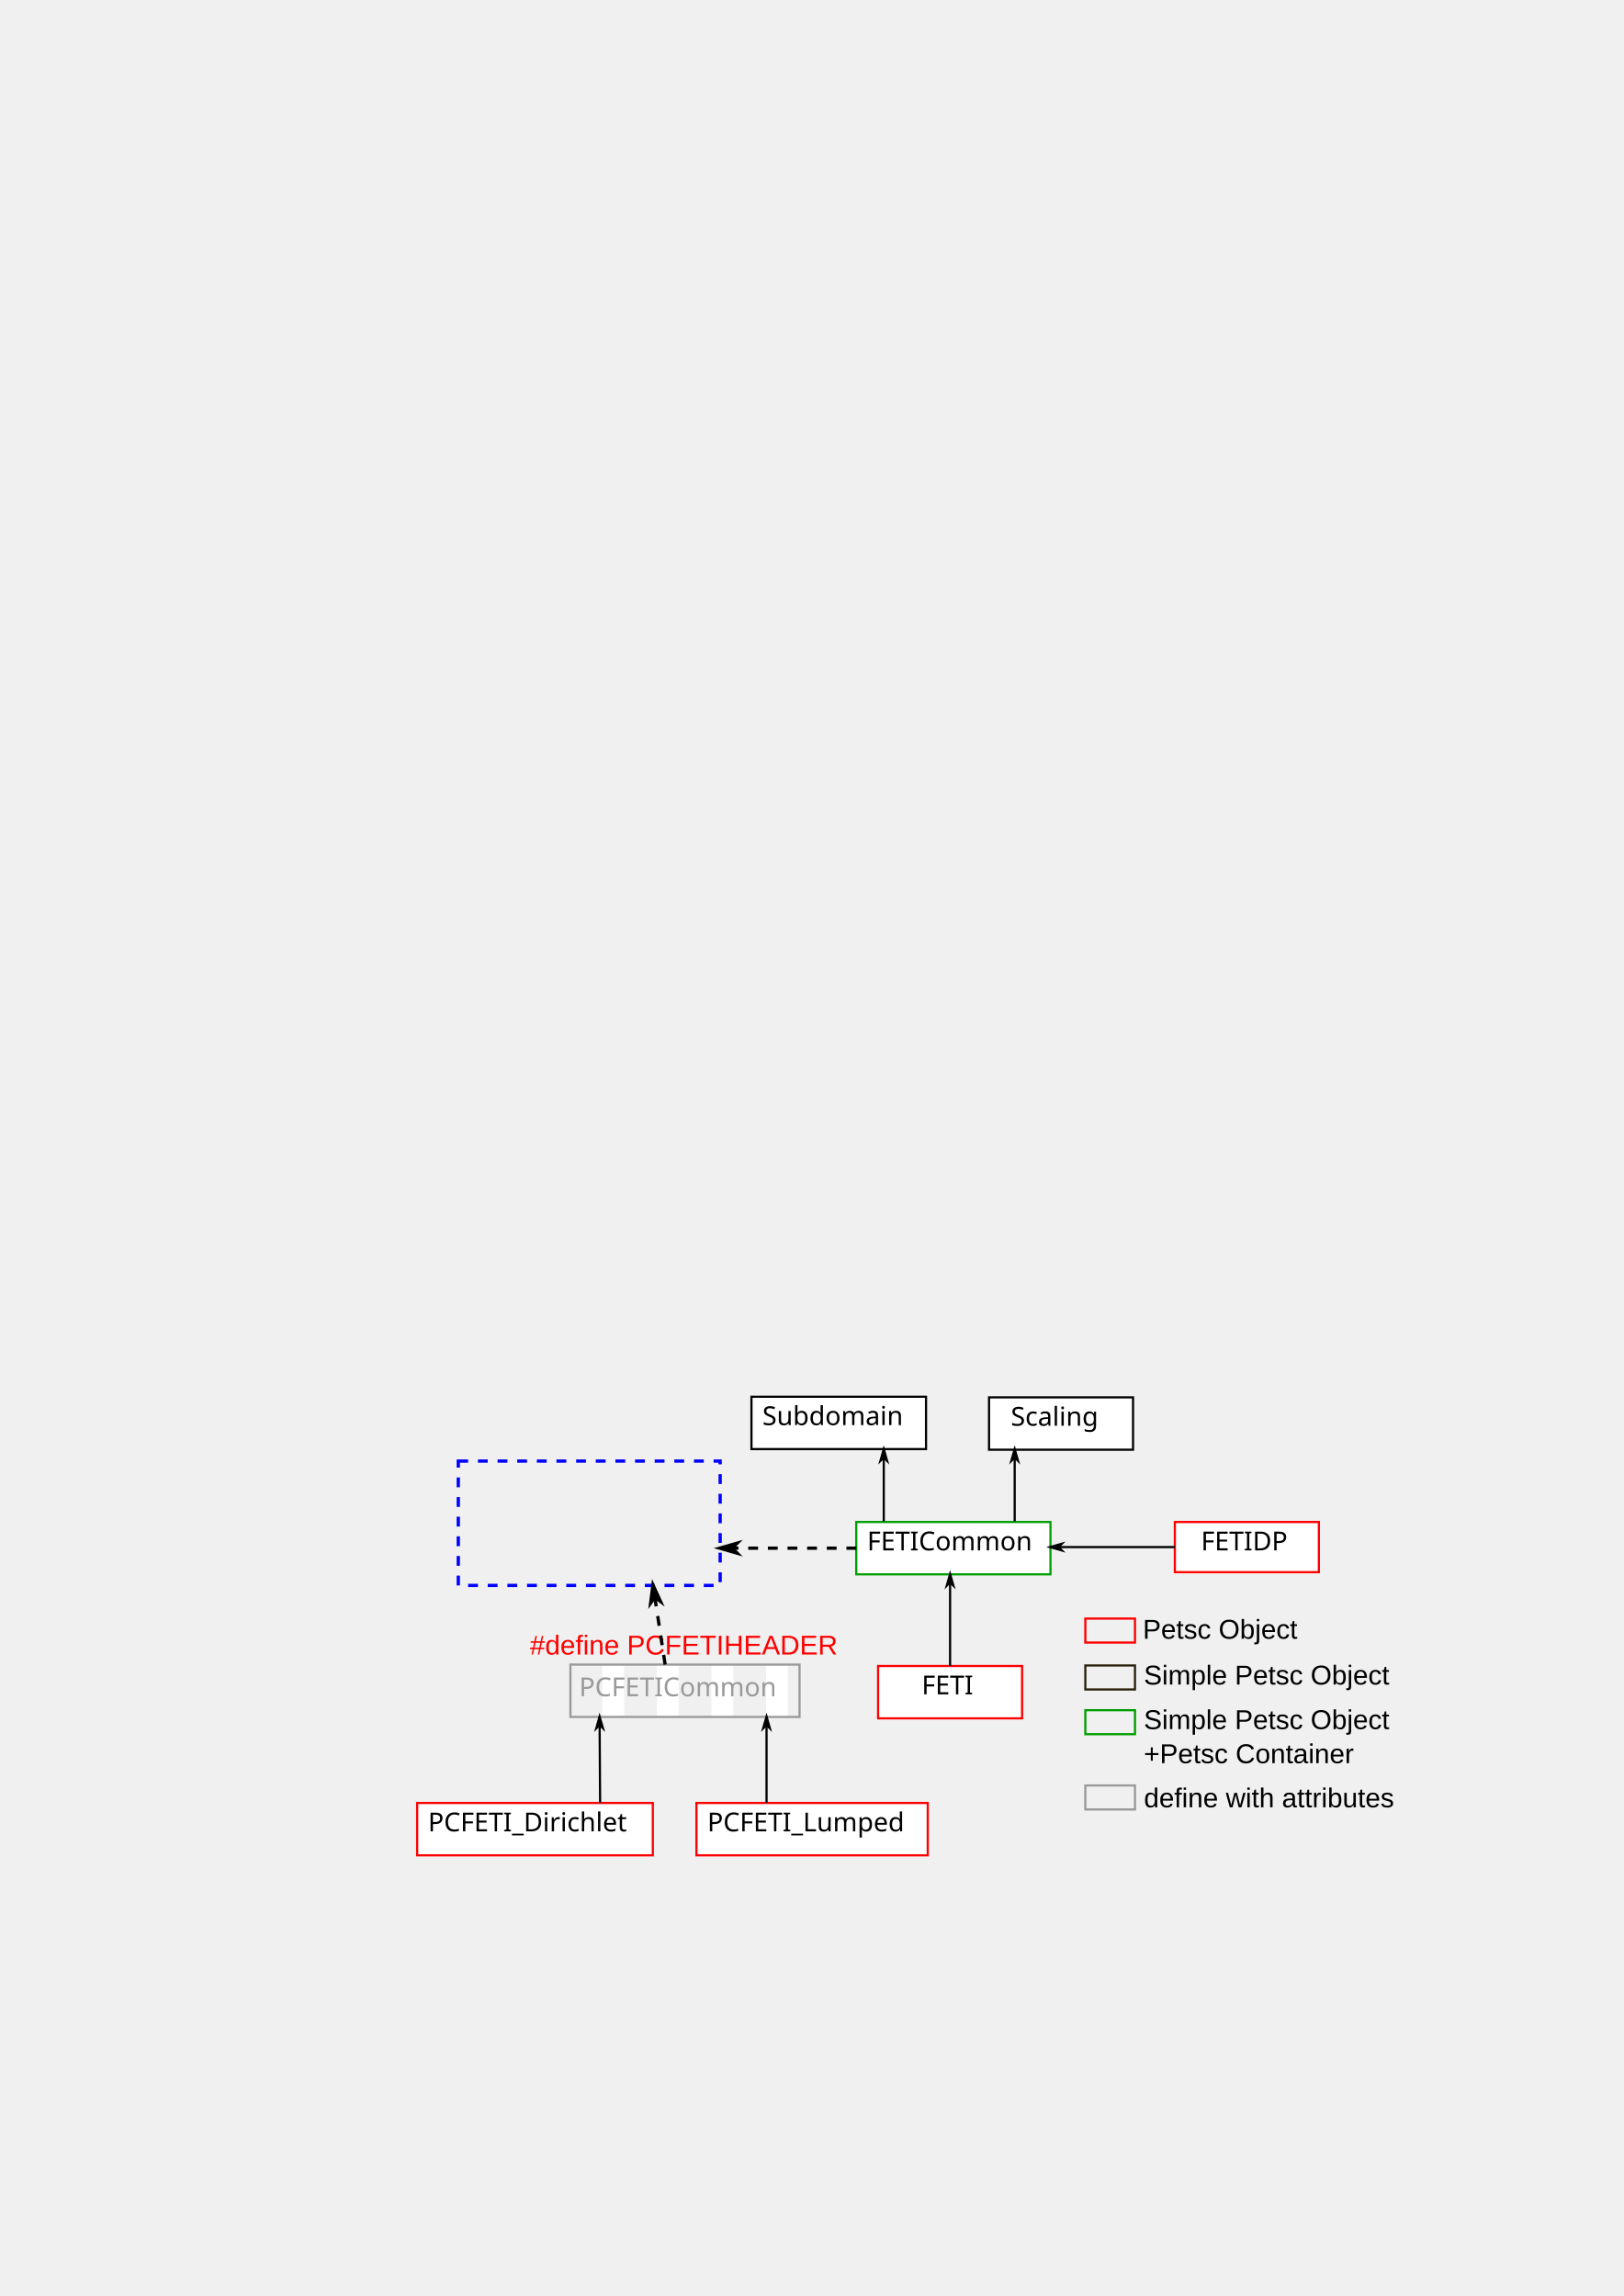
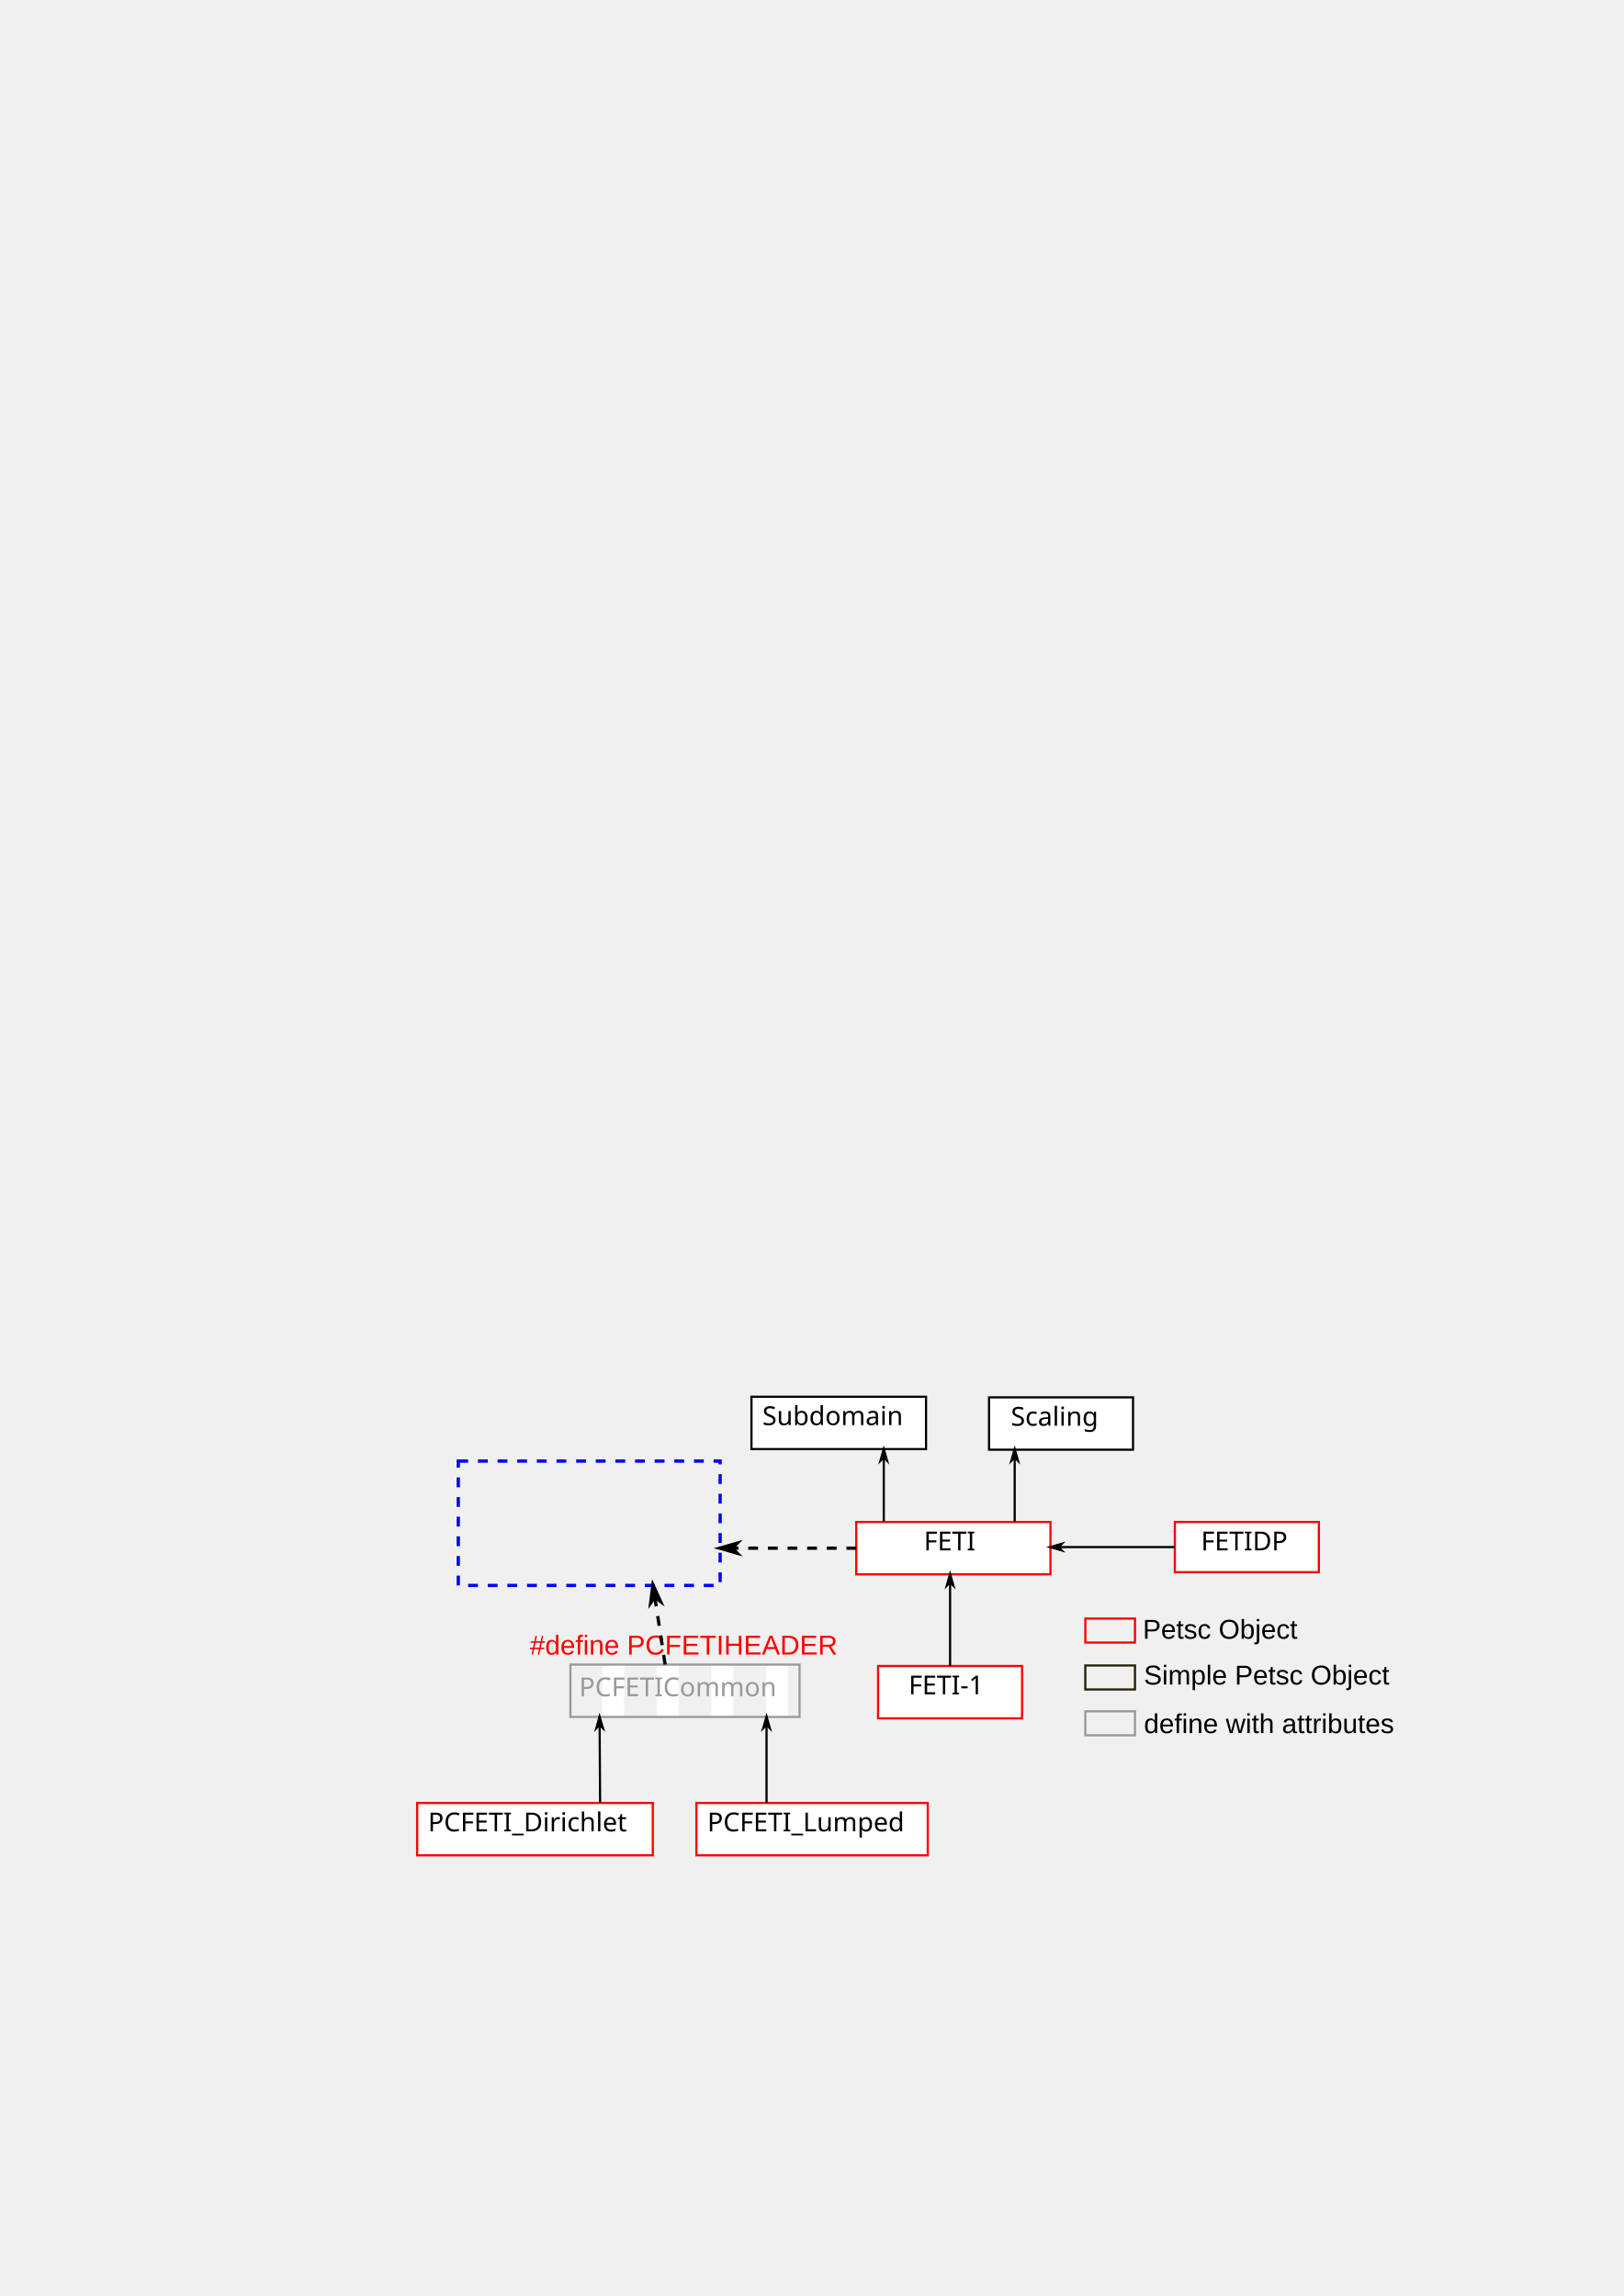
<svg xmlns="http://www.w3.org/2000/svg" xmlns:xlink="http://www.w3.org/1999/xlink" width="210mm" height="297mm" viewBox="0 0 744.094 1052.362" id="svg2" version="1.1">
  <defs id="defs4">
    <marker style="overflow:visible;" id="marker9953" refX="0.0" refY="0.0" orient="auto">
      <path transform="scale(0.4) rotate(180) translate(10,0)" style="fill-rule:evenodd;stroke:#000000;stroke-width:1pt;stroke-opacity:1;fill:#000000;fill-opacity:1" d="M 0.0,0.0 L 5.0,-5.0 L -12.5,0.0 L 5.0,5.0 L 0.0,0.0 z " id="path9955" />
    </marker>
    <marker style="overflow:visible;" id="marker9889" refX="0.0" refY="0.0" orient="auto">
      <path transform="scale(0.4) rotate(180) translate(10,0)" style="fill-rule:evenodd;stroke:#000000;stroke-width:1pt;stroke-opacity:1;fill:#000000;fill-opacity:1" d="M 0.0,0.0 L 5.0,-5.0 L -12.5,0.0 L 5.0,5.0 L 0.0,0.0 z " id="path9891" />
    </marker>
    <marker style="overflow:visible;" id="marker9831" refX="0.0" refY="0.0" orient="auto">
      <path transform="scale(0.4) rotate(180) translate(10,0)" style="fill-rule:evenodd;stroke:#000000;stroke-width:1pt;stroke-opacity:1;fill:#000000;fill-opacity:1" d="M 0.0,0.0 L 5.0,-5.0 L -12.5,0.0 L 5.0,5.0 L 0.0,0.0 z " id="path9833" />
    </marker>
    <marker style="overflow:visible;" id="marker9779" refX="0.0" refY="0.0" orient="auto">
      <path transform="scale(0.4) rotate(180) translate(10,0)" style="fill-rule:evenodd;stroke:#000000;stroke-width:1pt;stroke-opacity:1;fill:#000000;fill-opacity:1" d="M 0.0,0.0 L 5.0,-5.0 L -12.5,0.0 L 5.0,5.0 L 0.0,0.0 z " id="path9781" />
    </marker>
    <marker style="overflow:visible;" id="marker9733" refX="0.0" refY="0.0" orient="auto">
      <path transform="scale(0.4) rotate(180) translate(10,0)" style="fill-rule:evenodd;stroke:#000000;stroke-width:1pt;stroke-opacity:1;fill:#000000;fill-opacity:1" d="M 0.0,0.0 L 5.0,-5.0 L -12.5,0.0 L 5.0,5.0 L 0.0,0.0 z " id="path9735" />
    </marker>
    <marker style="overflow:visible;" id="marker9693" refX="0.0" refY="0.0" orient="auto">
      <path transform="scale(0.4) rotate(180) translate(10,0)" style="fill-rule:evenodd;stroke:#000000;stroke-width:1pt;stroke-opacity:1;fill:#000000;fill-opacity:1" d="M 0.0,0.0 L 5.0,-5.0 L -12.5,0.0 L 5.0,5.0 L 0.0,0.0 z " id="path9695" />
    </marker>
    <marker style="overflow:visible;" id="marker9659" refX="0.0" refY="0.0" orient="auto">
      <path transform="scale(0.4) rotate(180) translate(10,0)" style="fill-rule:evenodd;stroke:#000000;stroke-width:1pt;stroke-opacity:1;fill:#000000;fill-opacity:1" d="M 0.0,0.0 L 5.0,-5.0 L -12.5,0.0 L 5.0,5.0 L 0.0,0.0 z " id="path9661" />
    </marker>
    <marker orient="auto" refY="0.0" refX="0.0" id="marker9625" style="overflow:visible;">
      <path id="path9627" d="M 0.0,0.0 L 5.0,-5.0 L -12.5,0.0 L 5.0,5.0 L 0.0,0.0 z " style="fill-rule:evenodd;stroke:#000000;stroke-width:1pt;stroke-opacity:1;fill:#000000;fill-opacity:1" transform="scale(0.4) rotate(180) translate(10,0)" />
    </marker>
    <pattern xlink:href="#Strips1_1.5white" id="pattern9597" patternTransform="matrix(10,0,0,10,1.010153,0.4847712)" />
    <pattern id="Strips1_1.5white" patternTransform="translate(0,0) scale(10,10)" height="1" width="2.5" patternUnits="userSpaceOnUse">
      <rect id="rect8870" height="2" width="1" y="-0.5" x="0" style="fill:white;stroke:none" />
    </pattern>
    <marker orient="auto" refY="0.0" refX="0.0" id="Arrow1Mend" style="overflow:visible;">
      <path id="path4151" d="M 0.0,0.0 L 5.0,-5.0 L -12.5,0.0 L 5.0,5.0 L 0.0,0.0 z " style="fill-rule:evenodd;stroke:#0000ff;stroke-width:1pt;stroke-opacity:1;fill:#0000ff;fill-opacity:1" transform="scale(0.4) rotate(180) translate(10,0)" />
    </marker>
    <marker orient="auto" refY="0.0" refX="0.0" id="DiamondL" style="overflow:visible">
      <path id="path4221" d="M 0,-7.071 L -7.071,0 L 0,7.071 L 7.071,0 L 0,-7.071 z " style="fill-rule:evenodd;stroke:#000000;stroke-width:1pt;stroke-opacity:1;fill:#000000;fill-opacity:1" transform="scale(0.8)" />
    </marker>
  </defs>
  <g id="layer1">
    <rect style="fill:#ffffff;stroke:#ffffff;stroke-width:1" height="24" width="66" x="453.239" y="640.469" id="rect4470" />
    <rect style="fill:none;stroke:#000000;stroke-width:1" height="24" width="66" x="453.239" y="640.469" id="rect4472" />
    <text style="font-size:12px;font-family:Dialog" font-size="12" x="463.239" y="653.469" id="text4474">Scaling</text>
    <circle style="fill:#ffffff;stroke:#ffffff;stroke-width:1" r="0" cx="160.396" cy="374.598" id="ellipse4550" />
    <rect style="opacity:1;fill:none;fill-opacity:1;stroke:#0000ff;stroke-width:1.5;stroke-miterlimit:4;stroke-dasharray:4.5, 4.5;stroke-dashoffset:0;stroke-opacity:1" id="rect4966" width="120" height="57" x="210.023" y="669.677" />
    <rect style="fill:#ffffff;stroke:#ffffff;stroke-width:1" height="24" width="89" x="392.396" y="697.598" id="rect4458" />
-     <rect style="fill:none;stroke:#009f00;stroke-width:1;stroke-opacity:1" height="24" width="89" x="392.396" y="697.598" id="rect4460" />
-     <text style="font-size:12px;font-family:Dialog" font-size="12" x="397.396" y="710.598" id="text4462">FETICommon</text>
+     <rect style="fill:none;stroke:#ff0000;stroke-width:1;stroke-opacity:1" height="24" width="89" x="392.396" y="697.598" id="rect4460" />
+     <text style="font-size:12px;font-family:Dialog" font-size="12" x="423.396" y="710.598" id="text4462">FETI</text>
    <rect style="fill:#ffffff;stroke:#ffffff;stroke-width:1" height="23" width="66" x="538.396" y="697.598" id="rect4464" />
    <rect style="fill:none;stroke:#ff0000;stroke-width:1;stroke-opacity:1" height="23" width="66" x="538.396" y="697.598" id="rect4466" />
    <text style="font-size:12px;font-family:Dialog" font-size="12" x="550.396" y="710.598" id="text4468">FETIDP</text>
    <rect style="fill:#ffffff;stroke:#ffffff;stroke-width:1" height="24" width="66" x="402.396" y="763.598" id="rect4482" />
    <rect style="fill:none;stroke:#ff0000;stroke-width:1;stroke-opacity:1" height="24" width="66" x="402.396" y="763.598" id="rect4484" />
-     <text style="font-size:12px;font-family:Dialog" font-size="12" x="422.396" y="776.598" id="text4486">FETI</text>
+     <text style="font-size:12px;font-family:Dialog" font-size="12" x="416.396" y="776.598" id="text4486">FETI-1</text>
    <rect style="fill:#ffffff;stroke:#ffffff;stroke-width:1" height="24" width="106" x="319.165" y="826.385" id="rect4500" />
    <rect style="fill:none;stroke:#ff0000;stroke-width:1;stroke-opacity:1" height="24" width="106" x="319.165" y="826.385" id="rect4502" />
    <text style="font-size:12px;font-family:Dialog" font-size="12" x="324.165" y="839.385" id="text4504">PCFETI_Lumped</text>
    <rect style="fill:url(#pattern9597);fill-opacity:1;stroke:#999999;stroke-width:1" height="24" width="105" x="261.406" y="762.951" id="rect4508" />
    <text style="font-size:12px;font-family:Dialog;fill:#999999" font-size="12" x="265.396" y="777.466" id="text4510">PCFETICommon</text>
    <rect style="fill:#ffffff;stroke:#ffffff;stroke-width:1" height="24" width="80" x="344.373" y="640.184" id="rect4518" />
    <rect style="fill:none;stroke:#000000;stroke-width:1" height="24" width="80" x="344.373" y="640.184" id="rect4520" />
    <text style="font-size:12px;font-family:Dialog" font-size="12" x="349.373" y="653.184" id="text4522">Subdomain</text>
    <rect style="fill:#ffffff;stroke:#ffffff;stroke-width:1" height="24" width="108" x="191.165" y="826.385" id="rect4558" />
    <rect style="fill:none;stroke:#ff0000;stroke-width:1;stroke-opacity:1" height="24" width="108" x="191.165" y="826.385" id="rect4560" />
    <text style="font-size:12px;font-family:Dialog" font-size="12" x="196.165" y="839.385" id="text4562">PCFETI_Dirichlet</text>
    <text xml:space="preserve" style="font-style:normal;font-variant:normal;font-weight:normal;font-stretch:normal;font-size:12.5px;line-height:125%;font-family:'Liberation Sans';-inkscape-font-specification:'Liberation Sans, Normal';text-align:start;letter-spacing:0px;word-spacing:0px;writing-mode:lr-tb;text-anchor:start;fill:#ff0000;fill-opacity:1;stroke:none;stroke-width:1px;stroke-linecap:butt;stroke-linejoin:miter;stroke-opacity:1" x="242.827" y="758.352" id="text9593">
      <tspan id="tspan9595" x="242.827" y="758.352">#define PCFETIHEADER</tspan>
    </text>
    <flowRoot xml:space="preserve" id="flowRoot9599" style="font-style:normal;font-variant:normal;font-weight:normal;font-stretch:normal;font-size:12.5px;line-height:125%;font-family:'Liberation Sans';-inkscape-font-specification:'Liberation Sans, Normal';text-align:start;letter-spacing:0px;word-spacing:0px;writing-mode:lr-tb;text-anchor:start;fill:#000000;fill-opacity:1;stroke:none;stroke-width:1px;stroke-linecap:butt;stroke-linejoin:miter;stroke-opacity:1" transform="translate(-52.02286,43.94164)">
      <flowRegion id="flowRegion9601">
        <rect id="rect9603" width="115" height="90" x="265" y="637.362" />
      </flowRegion>
-       <flowPara id="flowPara9605">Composition of MAT F with FETICommon</flowPara>
+       <flowPara id="flowPara9605">Composition of MAT F with FETI</flowPara>
    </flowRoot>
    <path style="fill:none;fill-rule:evenodd;stroke:#000000;stroke-width:1px;stroke-linecap:butt;stroke-linejoin:miter;stroke-opacity:1;marker-end:url(#marker9659)" d="m 405,697.362 0,-33" id="path9607" />
    <path style="fill:none;fill-rule:evenodd;stroke:#000000;stroke-width:1px;stroke-linecap:butt;stroke-linejoin:miter;stroke-opacity:1;marker-end:url(#marker9625)" d="m 465,697.362 0,-33" id="path9609" />
    <path style="fill:none;fill-rule:evenodd;stroke:#000000;stroke-width:1px;stroke-linecap:butt;stroke-linejoin:miter;stroke-opacity:1;marker-end:url(#marker9953)" d="m 538.396,709.098 -57,0" id="path9611" />
    <path style="fill:none;fill-rule:evenodd;stroke:#000000;stroke-width:1px;stroke-linecap:butt;stroke-linejoin:miter;stroke-opacity:1;marker-end:url(#marker9693)" d="m 435.396,763.598 0,-42" id="path9615" />
    <path style="fill:none;fill-rule:evenodd;stroke:#000000;stroke-width:1px;stroke-linecap:butt;stroke-linejoin:miter;stroke-opacity:1;marker-end:url(#marker9733)" d="m 351.281,826.385 0,-39.434" id="path9617" />
    <path style="fill:none;fill-rule:evenodd;stroke:#000000;stroke-width:1px;stroke-linecap:butt;stroke-linejoin:miter;stroke-opacity:1;marker-end:url(#marker9779)" d="m 275.014,826.385 -0.253,-39.434" id="path9619" />
    <path style="fill:#000000;fill-rule:evenodd;stroke:#000000;stroke-width:1.5;stroke-linecap:butt;stroke-linejoin:miter;stroke-opacity:1;marker-end:url(#marker9831);stroke-miterlimit:4;stroke-dasharray:4.5, 4.5;stroke-dashoffset:0" d="m 304.814,762.951 -5.556,-36.274" id="path9621" />
    <path style="fill:#000000;fill-rule:evenodd;stroke:#000000;stroke-width:1.5;stroke-linecap:butt;stroke-linejoin:miter;stroke-opacity:1;marker-end:url(#marker9889);stroke-miterlimit:4;stroke-dasharray:4.5, 4.5;stroke-dashoffset:0" d="m 392.396,709.598 -62.373,0" id="path9623" />
    <rect style="fill:none;stroke:#ff0000;stroke-width:1;stroke-opacity:1" height="11" width="22.75" x="497.375" y="741.862" id="rect4502-2" />
-     <rect style="fill:none;stroke:#009f00;stroke-width:1;stroke-opacity:1" height="11" width="22.75" x="497.375" y="783.862" id="rect4502-2-1" />
    <rect style="fill:none;stroke:#28220b;stroke-width:1;stroke-opacity:1" height="11" width="22.75" x="497.375" y="763.362" id="rect4502-2-1-7" />
-     <rect style="fill:none;stroke:#999999;stroke-width:1;stroke-opacity:1" height="11" width="22.75" x="497.375" y="818.362" id="rect4502-2-1-7-5" />
+     <rect style="fill:none;stroke:#999999;stroke-width:1;stroke-opacity:1" height="11" width="22.75" x="497.375" y="784.362" id="rect4502-2-1-7-5" />
    <text xml:space="preserve" style="font-style:normal;font-variant:normal;font-weight:normal;font-stretch:normal;font-size:12.5px;line-height:125%;font-family:'Liberation Sans';-inkscape-font-specification:'Liberation Sans, Normal';text-align:start;letter-spacing:0px;word-spacing:0px;writing-mode:lr-tb;text-anchor:start;fill:#000000;fill-opacity:1;stroke:none;stroke-width:1px;stroke-linecap:butt;stroke-linejoin:miter;stroke-opacity:1" x="523.72" y="751.094" id="text10194">
      <tspan id="tspan10196" x="523.72" y="751.094">Petsc Object</tspan>
-     </text>
-     <text xml:space="preserve" style="font-style:normal;font-variant:normal;font-weight:normal;font-stretch:normal;font-size:12.5px;line-height:125%;font-family:'Liberation Sans';-inkscape-font-specification:'Liberation Sans, Normal';text-align:start;letter-spacing:0px;word-spacing:0px;writing-mode:lr-tb;text-anchor:start;fill:#000000;fill-opacity:1;stroke:none;stroke-width:1px;stroke-linecap:butt;stroke-linejoin:miter;stroke-opacity:1" x="524.178" y="792.517" id="text10194-8">
-       <tspan id="tspan10196-8" x="524.178" y="792.517">Simple Petsc Object</tspan>
-       <tspan x="524.178" y="808.142" id="tspan10216">+Petsc Container</tspan>
    </text>
    <text xml:space="preserve" style="font-style:normal;font-variant:normal;font-weight:normal;font-stretch:normal;font-size:12.5px;line-height:125%;font-family:'Liberation Sans';-inkscape-font-specification:'Liberation Sans, Normal';text-align:start;letter-spacing:0px;word-spacing:0px;writing-mode:lr-tb;text-anchor:start;fill:#000000;fill-opacity:1;stroke:none;stroke-width:1px;stroke-linecap:butt;stroke-linejoin:miter;stroke-opacity:1" x="524.178" y="772.094" id="text10194-8-7">
      <tspan x="524.178" y="772.094" id="tspan10239">Simple Petsc Object</tspan>
      <tspan x="524.178" y="787.719" id="tspan10216-3" />
    </text>
-     <text xml:space="preserve" style="font-style:normal;font-variant:normal;font-weight:normal;font-stretch:normal;font-size:12.5px;line-height:125%;font-family:'Liberation Sans';-inkscape-font-specification:'Liberation Sans, Normal';text-align:start;letter-spacing:0px;word-spacing:0px;writing-mode:lr-tb;text-anchor:start;fill:#000000;fill-opacity:1;stroke:none;stroke-width:1px;stroke-linecap:butt;stroke-linejoin:miter;stroke-opacity:1" x="524.221" y="828.362" id="text10243">
-       <tspan id="tspan10245" x="524.221" y="828.362">define with attributes</tspan>
+     <text xml:space="preserve" style="font-style:normal;font-variant:normal;font-weight:normal;font-stretch:normal;font-size:12.5px;line-height:125%;font-family:'Liberation Sans';-inkscape-font-specification:'Liberation Sans, Normal';text-align:start;letter-spacing:0px;word-spacing:0px;writing-mode:lr-tb;text-anchor:start;fill:#000000;fill-opacity:1;stroke:none;stroke-width:1px;stroke-linecap:butt;stroke-linejoin:miter;stroke-opacity:1" x="524.221" y="794.362" id="text10243">
+       <tspan id="tspan10245" x="524.221" y="794.362">define with attributes</tspan>
    </text>
  </g>
</svg>
